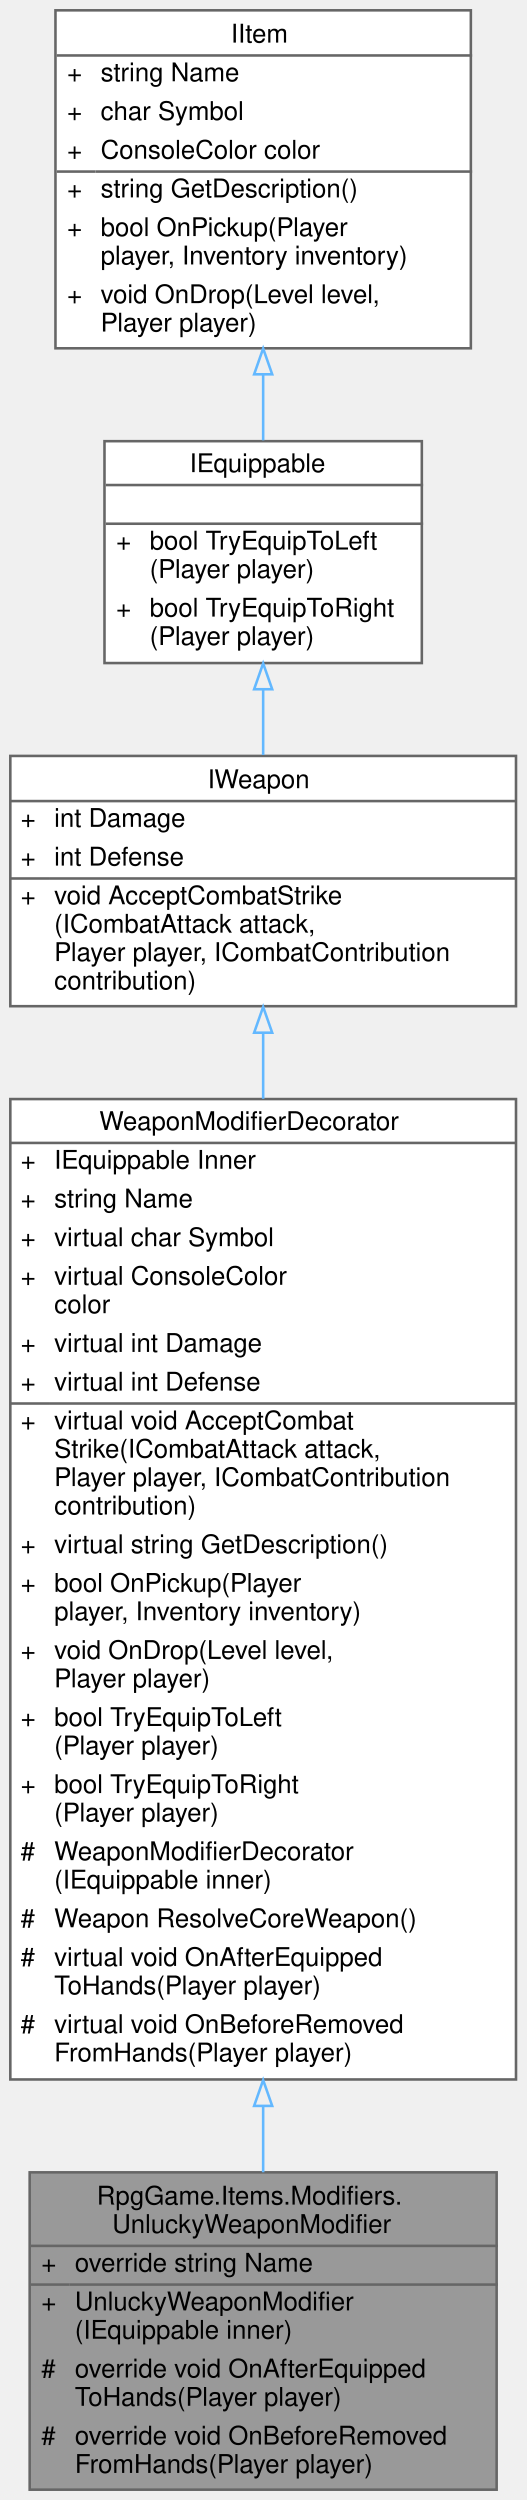
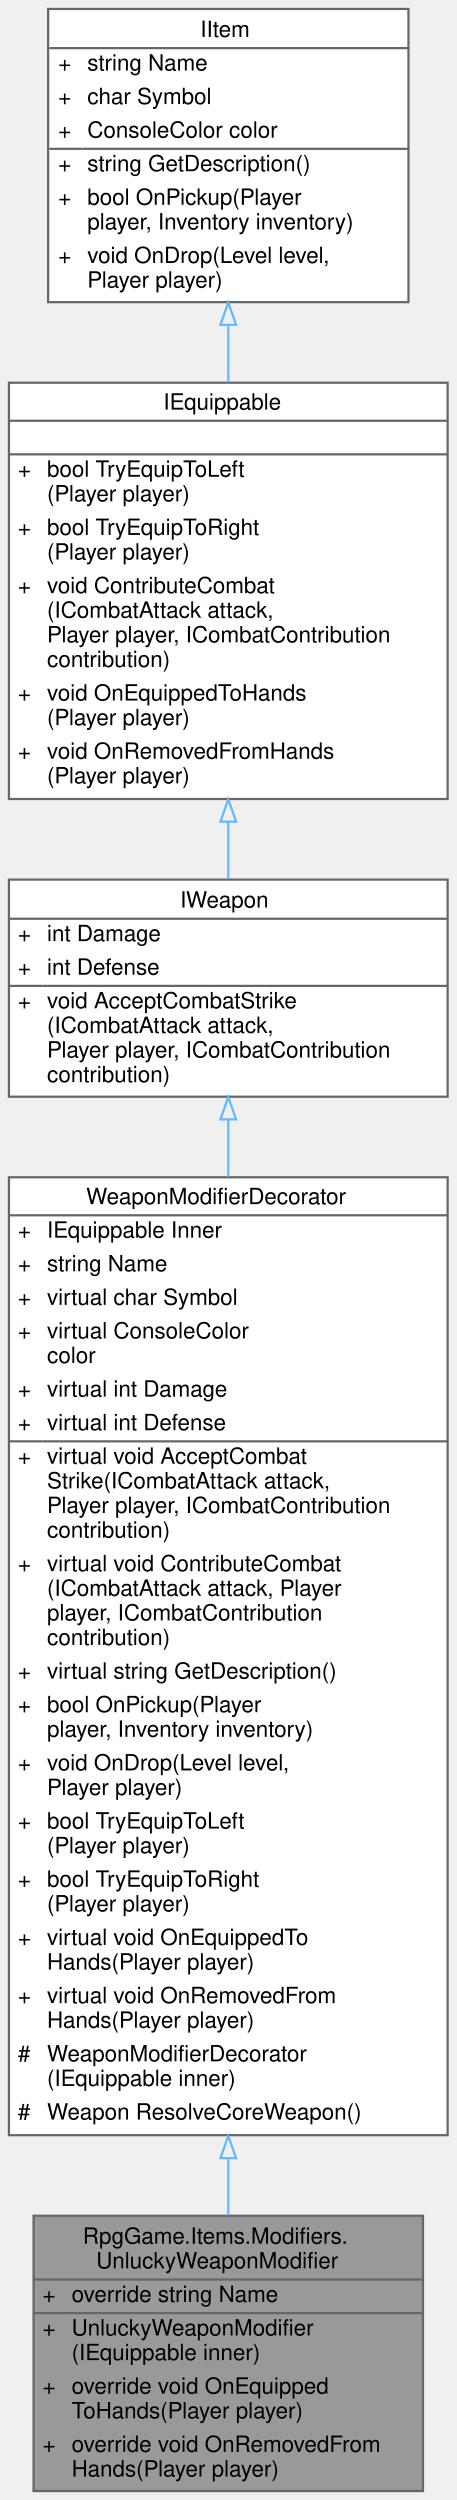
- <svg xmlns="http://www.w3.org/2000/svg" xmlns:xlink="http://www.w3.org/1999/xlink" width="204pt" height="969pt" viewBox="0.00 0.00 204.00 969.00">
-   <g id="graph0" class="graph" transform="scale(1 1) rotate(0) translate(4 965)">
+ <svg xmlns="http://www.w3.org/2000/svg" xmlns:xlink="http://www.w3.org/1999/xlink" width="204pt" height="1117pt" viewBox="0.00 0.00 204.00 1117.00">
+   <g id="graph0" class="graph" transform="scale(1 1) rotate(0) translate(4 1113)">
    <g id="Node000001" class="node">
      <g id="a_Node000001">
        <a xlink:title="Decorator that reduces the player's luck by 5 while this stack is equipped. Name gains an &quot;(Unlucky)&quot;...">
-           <polygon fill="#999999" stroke="transparent" points="188.5,-123 7.5,-123 7.5,0 188.5,0 188.5,-123" />
-           <text text-anchor="start" x="33.5" y="-110.5" font-family="Helvetica,sans-Serif" font-size="10.00">RpgGame.Items.Modifiers.</text>
-           <text text-anchor="start" x="39.5" y="-99.5" font-family="Helvetica,sans-Serif" font-size="10.00">UnluckyWeaponModifier</text>
-           <text text-anchor="start" x="12" y="-84.5" font-family="Helvetica,sans-Serif" font-size="10.00">+</text>
-           <text text-anchor="start" x="25" y="-84.5" font-family="Helvetica,sans-Serif" font-size="10.00">override string Name</text>
-           <text text-anchor="start" x="12" y="-69.5" font-family="Helvetica,sans-Serif" font-size="10.00">+</text>
-           <text text-anchor="start" x="25" y="-69.5" font-family="Helvetica,sans-Serif" font-size="10.00">UnluckyWeaponModifier</text>
-           <text text-anchor="start" x="25" y="-58.5" font-family="Helvetica,sans-Serif" font-size="10.00">(IEquippable inner)</text>
-           <text text-anchor="start" x="12" y="-43.5" font-family="Helvetica,sans-Serif" font-size="10.00">#</text>
-           <text text-anchor="start" x="25" y="-43.5" font-family="Helvetica,sans-Serif" font-size="10.00">override void OnAfterEquipped</text>
-           <text text-anchor="start" x="25" y="-32.5" font-family="Helvetica,sans-Serif" font-size="10.00">ToHands(Player player)</text>
-           <text text-anchor="start" x="12" y="-17.5" font-family="Helvetica,sans-Serif" font-size="10.00">#</text>
-           <text text-anchor="start" x="25" y="-17.5" font-family="Helvetica,sans-Serif" font-size="10.00">override void OnBeforeRemoved</text>
-           <text text-anchor="start" x="25" y="-6.5" font-family="Helvetica,sans-Serif" font-size="10.00">FromHands(Player player)</text>
-           <polygon fill="#666666" stroke="#666666" points="8,-94.5 8,-94.5 189,-94.5 189,-94.5 8,-94.5" />
-           <polygon fill="#666666" stroke="#666666" points="8,-79.5 8,-79.5 23,-79.5 23,-79.5 8,-79.5" />
-           <polygon fill="#666666" stroke="#666666" points="23,-79.5 23,-79.5 189,-79.5 189,-79.5 23,-79.5" />
-           <polygon fill="none" stroke="#666666" points="7.5,0 7.5,-123 188.5,-123 188.5,0 7.5,0" />
+           <polygon fill="#999999" stroke="transparent" points="185,-123 11,-123 11,0 185,0 185,-123" />
+           <text text-anchor="start" x="33" y="-110.5" font-family="Helvetica,sans-Serif" font-size="10.00">RpgGame.Items.Modifiers.</text>
+           <text text-anchor="start" x="39" y="-99.5" font-family="Helvetica,sans-Serif" font-size="10.00">UnluckyWeaponModifier</text>
+           <text text-anchor="start" x="15" y="-84.5" font-family="Helvetica,sans-Serif" font-size="10.00">+</text>
+           <text text-anchor="start" x="28" y="-84.5" font-family="Helvetica,sans-Serif" font-size="10.00">override string Name</text>
+           <text text-anchor="start" x="15" y="-69.5" font-family="Helvetica,sans-Serif" font-size="10.00">+</text>
+           <text text-anchor="start" x="28" y="-69.5" font-family="Helvetica,sans-Serif" font-size="10.00">UnluckyWeaponModifier</text>
+           <text text-anchor="start" x="28" y="-58.5" font-family="Helvetica,sans-Serif" font-size="10.00">(IEquippable inner)</text>
+           <text text-anchor="start" x="15" y="-43.5" font-family="Helvetica,sans-Serif" font-size="10.00">+</text>
+           <text text-anchor="start" x="28" y="-43.5" font-family="Helvetica,sans-Serif" font-size="10.00">override void OnEquipped</text>
+           <text text-anchor="start" x="28" y="-32.5" font-family="Helvetica,sans-Serif" font-size="10.00">ToHands(Player player)</text>
+           <text text-anchor="start" x="15" y="-17.5" font-family="Helvetica,sans-Serif" font-size="10.00">+</text>
+           <text text-anchor="start" x="28" y="-17.5" font-family="Helvetica,sans-Serif" font-size="10.00">override void OnRemovedFrom</text>
+           <text text-anchor="start" x="28" y="-6.5" font-family="Helvetica,sans-Serif" font-size="10.00">Hands(Player player)</text>
+           <polygon fill="#666666" stroke="#666666" points="11,-94.5 11,-94.5 185,-94.5 185,-94.5 11,-94.5" />
+           <polygon fill="#666666" stroke="#666666" points="11,-79.5 11,-79.5 26,-79.5 26,-79.5 11,-79.5" />
+           <polygon fill="#666666" stroke="#666666" points="26,-79.5 26,-79.5 185,-79.5 185,-79.5 26,-79.5" />
+           <polygon fill="none" stroke="#666666" points="11,0 11,-123 185,-123 185,0 11,0" />
        </a>
      </g>
    </g>
    <g id="Node000002" class="node">
      <g id="a_Node000002">
        <a xlink:href="classRpgGame_1_1Items_1_1Modifiers_1_1WeaponModifierDecorator.html" target="_top" xlink:title="Decorator base for Weapon stacks: forwards most behavior to an inner IEquippable while allowing subcl...">
-           <polygon fill="white" stroke="transparent" points="196,-539 0,-539 0,-159 196,-159 196,-539" />
-           <text text-anchor="start" x="34.5" y="-527" font-family="Helvetica,sans-Serif" font-size="10.00">WeaponModifierDecorator</text>
-           <text text-anchor="start" x="4" y="-512" font-family="Helvetica,sans-Serif" font-size="10.00">+</text>
-           <text text-anchor="start" x="17" y="-512" font-family="Helvetica,sans-Serif" font-size="10.00">IEquippable Inner</text>
-           <text text-anchor="start" x="4" y="-497" font-family="Helvetica,sans-Serif" font-size="10.00">+</text>
-           <text text-anchor="start" x="17" y="-497" font-family="Helvetica,sans-Serif" font-size="10.00">string Name</text>
-           <text text-anchor="start" x="4" y="-482" font-family="Helvetica,sans-Serif" font-size="10.00">+</text>
-           <text text-anchor="start" x="17" y="-482" font-family="Helvetica,sans-Serif" font-size="10.00">virtual char Symbol</text>
-           <text text-anchor="start" x="4" y="-467" font-family="Helvetica,sans-Serif" font-size="10.00">+</text>
-           <text text-anchor="start" x="17" y="-467" font-family="Helvetica,sans-Serif" font-size="10.00">virtual ConsoleColor</text>
-           <text text-anchor="start" x="17" y="-456" font-family="Helvetica,sans-Serif" font-size="10.00"> color</text>
-           <text text-anchor="start" x="4" y="-441" font-family="Helvetica,sans-Serif" font-size="10.00">+</text>
-           <text text-anchor="start" x="17" y="-441" font-family="Helvetica,sans-Serif" font-size="10.00">virtual int Damage</text>
-           <text text-anchor="start" x="4" y="-426" font-family="Helvetica,sans-Serif" font-size="10.00">+</text>
-           <text text-anchor="start" x="17" y="-426" font-family="Helvetica,sans-Serif" font-size="10.00">virtual int Defense</text>
+           <polygon fill="white" stroke="transparent" points="196,-587 0,-587 0,-159 196,-159 196,-587" />
+           <text text-anchor="start" x="34.5" y="-575" font-family="Helvetica,sans-Serif" font-size="10.00">WeaponModifierDecorator</text>
+           <text text-anchor="start" x="4" y="-560" font-family="Helvetica,sans-Serif" font-size="10.00">+</text>
+           <text text-anchor="start" x="17" y="-560" font-family="Helvetica,sans-Serif" font-size="10.00">IEquippable Inner</text>
+           <text text-anchor="start" x="4" y="-545" font-family="Helvetica,sans-Serif" font-size="10.00">+</text>
+           <text text-anchor="start" x="17" y="-545" font-family="Helvetica,sans-Serif" font-size="10.00">string Name</text>
+           <text text-anchor="start" x="4" y="-530" font-family="Helvetica,sans-Serif" font-size="10.00">+</text>
+           <text text-anchor="start" x="17" y="-530" font-family="Helvetica,sans-Serif" font-size="10.00">virtual char Symbol</text>
+           <text text-anchor="start" x="4" y="-515" font-family="Helvetica,sans-Serif" font-size="10.00">+</text>
+           <text text-anchor="start" x="17" y="-515" font-family="Helvetica,sans-Serif" font-size="10.00">virtual ConsoleColor</text>
+           <text text-anchor="start" x="17" y="-504" font-family="Helvetica,sans-Serif" font-size="10.00"> color</text>
+           <text text-anchor="start" x="4" y="-489" font-family="Helvetica,sans-Serif" font-size="10.00">+</text>
+           <text text-anchor="start" x="17" y="-489" font-family="Helvetica,sans-Serif" font-size="10.00">virtual int Damage</text>
+           <text text-anchor="start" x="4" y="-474" font-family="Helvetica,sans-Serif" font-size="10.00">+</text>
+           <text text-anchor="start" x="17" y="-474" font-family="Helvetica,sans-Serif" font-size="10.00">virtual int Defense</text>
+           <text text-anchor="start" x="4" y="-459" font-family="Helvetica,sans-Serif" font-size="10.00">+</text>
+           <text text-anchor="start" x="17" y="-459" font-family="Helvetica,sans-Serif" font-size="10.00">virtual void AcceptCombat</text>
+           <text text-anchor="start" x="17" y="-448" font-family="Helvetica,sans-Serif" font-size="10.00">Strike(ICombatAttack attack,</text>
+           <text text-anchor="start" x="17" y="-437" font-family="Helvetica,sans-Serif" font-size="10.00"> Player player, ICombatContribution</text>
+           <text text-anchor="start" x="17" y="-426" font-family="Helvetica,sans-Serif" font-size="10.00"> contribution)</text>
          <text text-anchor="start" x="4" y="-411" font-family="Helvetica,sans-Serif" font-size="10.00">+</text>
-           <text text-anchor="start" x="17" y="-411" font-family="Helvetica,sans-Serif" font-size="10.00">virtual void AcceptCombat</text>
-           <text text-anchor="start" x="17" y="-400" font-family="Helvetica,sans-Serif" font-size="10.00">Strike(ICombatAttack attack,</text>
-           <text text-anchor="start" x="17" y="-389" font-family="Helvetica,sans-Serif" font-size="10.00"> Player player, ICombatContribution</text>
+           <text text-anchor="start" x="17" y="-411" font-family="Helvetica,sans-Serif" font-size="10.00">virtual void ContributeCombat</text>
+           <text text-anchor="start" x="17" y="-400" font-family="Helvetica,sans-Serif" font-size="10.00">(ICombatAttack attack, Player</text>
+           <text text-anchor="start" x="17" y="-389" font-family="Helvetica,sans-Serif" font-size="10.00"> player, ICombatContribution</text>
          <text text-anchor="start" x="17" y="-378" font-family="Helvetica,sans-Serif" font-size="10.00"> contribution)</text>
          <text text-anchor="start" x="4" y="-363" font-family="Helvetica,sans-Serif" font-size="10.00">+</text>
          <text text-anchor="start" x="17" y="-363" font-family="Helvetica,sans-Serif" font-size="10.00">virtual string GetDescription()</text>
          <text text-anchor="start" x="4" y="-348" font-family="Helvetica,sans-Serif" font-size="10.00">+</text>
          <text text-anchor="start" x="17" y="-348" font-family="Helvetica,sans-Serif" font-size="10.00">bool OnPickup(Player</text>
          <text text-anchor="start" x="17" y="-337" font-family="Helvetica,sans-Serif" font-size="10.00"> player, Inventory inventory)</text>
          <text text-anchor="start" x="4" y="-322" font-family="Helvetica,sans-Serif" font-size="10.00">+</text>
          <text text-anchor="start" x="17" y="-322" font-family="Helvetica,sans-Serif" font-size="10.00">void OnDrop(Level level,</text>
          <text text-anchor="start" x="17" y="-311" font-family="Helvetica,sans-Serif" font-size="10.00"> Player player)</text>
          <text text-anchor="start" x="4" y="-296" font-family="Helvetica,sans-Serif" font-size="10.00">+</text>
          <text text-anchor="start" x="17" y="-296" font-family="Helvetica,sans-Serif" font-size="10.00">bool TryEquipToLeft</text>
          <text text-anchor="start" x="17" y="-285" font-family="Helvetica,sans-Serif" font-size="10.00">(Player player)</text>
          <text text-anchor="start" x="4" y="-270" font-family="Helvetica,sans-Serif" font-size="10.00">+</text>
          <text text-anchor="start" x="17" y="-270" font-family="Helvetica,sans-Serif" font-size="10.00">bool TryEquipToRight</text>
          <text text-anchor="start" x="17" y="-259" font-family="Helvetica,sans-Serif" font-size="10.00">(Player player)</text>
-           <text text-anchor="start" x="4" y="-244" font-family="Helvetica,sans-Serif" font-size="10.00">#</text>
-           <text text-anchor="start" x="17" y="-244" font-family="Helvetica,sans-Serif" font-size="10.00">WeaponModifierDecorator</text>
-           <text text-anchor="start" x="17" y="-233" font-family="Helvetica,sans-Serif" font-size="10.00">(IEquippable inner)</text>
-           <text text-anchor="start" x="4" y="-218" font-family="Helvetica,sans-Serif" font-size="10.00">#</text>
-           <text text-anchor="start" x="17" y="-218" font-family="Helvetica,sans-Serif" font-size="10.00">Weapon ResolveCoreWeapon()</text>
-           <text text-anchor="start" x="4" y="-203" font-family="Helvetica,sans-Serif" font-size="10.00">#</text>
-           <text text-anchor="start" x="17" y="-203" font-family="Helvetica,sans-Serif" font-size="10.00">virtual void OnAfterEquipped</text>
-           <text text-anchor="start" x="17" y="-192" font-family="Helvetica,sans-Serif" font-size="10.00">ToHands(Player player)</text>
-           <text text-anchor="start" x="4" y="-177" font-family="Helvetica,sans-Serif" font-size="10.00">#</text>
-           <text text-anchor="start" x="17" y="-177" font-family="Helvetica,sans-Serif" font-size="10.00">virtual void OnBeforeRemoved</text>
-           <text text-anchor="start" x="17" y="-166" font-family="Helvetica,sans-Serif" font-size="10.00">FromHands(Player player)</text>
-           <polygon fill="#666666" stroke="#666666" points="0,-522 0,-522 196,-522 196,-522 0,-522" />
-           <polygon fill="#666666" stroke="#666666" points="0,-421 0,-421 15,-421 15,-421 0,-421" />
-           <polygon fill="#666666" stroke="#666666" points="15,-421 15,-421 196,-421 196,-421 15,-421" />
-           <polygon fill="none" stroke="#666666" points="0,-159 0,-539 196,-539 196,-159 0,-159" />
+           <text text-anchor="start" x="4" y="-244" font-family="Helvetica,sans-Serif" font-size="10.00">+</text>
+           <text text-anchor="start" x="17" y="-244" font-family="Helvetica,sans-Serif" font-size="10.00">virtual void OnEquippedTo</text>
+           <text text-anchor="start" x="17" y="-233" font-family="Helvetica,sans-Serif" font-size="10.00">Hands(Player player)</text>
+           <text text-anchor="start" x="4" y="-218" font-family="Helvetica,sans-Serif" font-size="10.00">+</text>
+           <text text-anchor="start" x="17" y="-218" font-family="Helvetica,sans-Serif" font-size="10.00">virtual void OnRemovedFrom</text>
+           <text text-anchor="start" x="17" y="-207" font-family="Helvetica,sans-Serif" font-size="10.00">Hands(Player player)</text>
+           <text text-anchor="start" x="4" y="-192" font-family="Helvetica,sans-Serif" font-size="10.00">#</text>
+           <text text-anchor="start" x="17" y="-192" font-family="Helvetica,sans-Serif" font-size="10.00">WeaponModifierDecorator</text>
+           <text text-anchor="start" x="17" y="-181" font-family="Helvetica,sans-Serif" font-size="10.00">(IEquippable inner)</text>
+           <text text-anchor="start" x="4" y="-166" font-family="Helvetica,sans-Serif" font-size="10.00">#</text>
+           <text text-anchor="start" x="17" y="-166" font-family="Helvetica,sans-Serif" font-size="10.00">Weapon ResolveCoreWeapon()</text>
+           <polygon fill="#666666" stroke="#666666" points="0,-570 0,-570 196,-570 196,-570 0,-570" />
+           <polygon fill="#666666" stroke="#666666" points="0,-469 0,-469 15,-469 15,-469 0,-469" />
+           <polygon fill="#666666" stroke="#666666" points="15,-469 15,-469 196,-469 196,-469 15,-469" />
+           <polygon fill="none" stroke="#666666" points="0,-159 0,-587 196,-587 196,-159 0,-159" />
        </a>
      </g>
    </g>
    <g id="edge1_Node000001_Node000002" class="edge">
      <g id="a_edge1_Node000001_Node000002">
        <a xlink:title=" ">
-           <path fill="none" stroke="#63b8ff" d="M98,-148.55C98,-139.63 98,-131.06 98,-123.02" />
-           <polygon fill="none" stroke="#63b8ff" points="94.5,-148.76 98,-158.76 101.5,-148.76 94.5,-148.76" />
+           <path fill="none" stroke="#63b8ff" d="M98,-148.57C98,-139.7 98,-131.21 98,-123.25" />
+           <polygon fill="none" stroke="#63b8ff" points="94.5,-148.73 98,-158.73 101.5,-148.73 94.5,-148.73" />
        </a>
      </g>
    </g>
    <g id="Node000003" class="node">
      <g id="a_Node000003">
        <a xlink:href="interfaceRpgGame_1_1Items_1_1IWeapon.html" target="_top" xlink:title="An equippable item that contributes a damage value (typically a weapon).">
-           <polygon fill="white" stroke="transparent" points="196,-672 0,-672 0,-575 196,-575 196,-672" />
-           <text text-anchor="start" x="76.5" y="-659.5" font-family="Helvetica,sans-Serif" font-size="10.00">IWeapon</text>
-           <text text-anchor="start" x="4" y="-644.5" font-family="Helvetica,sans-Serif" font-size="10.00">+</text>
-           <text text-anchor="start" x="17" y="-644.5" font-family="Helvetica,sans-Serif" font-size="10.00">int Damage</text>
-           <text text-anchor="start" x="4" y="-629.5" font-family="Helvetica,sans-Serif" font-size="10.00">+</text>
-           <text text-anchor="start" x="17" y="-629.5" font-family="Helvetica,sans-Serif" font-size="10.00">int Defense</text>
-           <text text-anchor="start" x="4" y="-614.5" font-family="Helvetica,sans-Serif" font-size="10.00">+</text>
-           <text text-anchor="start" x="17" y="-614.5" font-family="Helvetica,sans-Serif" font-size="10.00">void AcceptCombatStrike</text>
-           <text text-anchor="start" x="17" y="-603.5" font-family="Helvetica,sans-Serif" font-size="10.00">(ICombatAttack attack,</text>
-           <text text-anchor="start" x="17" y="-592.5" font-family="Helvetica,sans-Serif" font-size="10.00"> Player player, ICombatContribution</text>
-           <text text-anchor="start" x="17" y="-581.5" font-family="Helvetica,sans-Serif" font-size="10.00"> contribution)</text>
-           <polygon fill="#666666" stroke="#666666" points="0,-654.5 0,-654.5 196,-654.5 196,-654.5 0,-654.5" />
-           <polygon fill="#666666" stroke="#666666" points="0,-624.5 0,-624.5 15,-624.5 15,-624.5 0,-624.5" />
-           <polygon fill="#666666" stroke="#666666" points="15,-624.5 15,-624.5 196,-624.5 196,-624.5 15,-624.5" />
-           <polygon fill="none" stroke="#666666" points="0,-575 0,-672 196,-672 196,-575 0,-575" />
+           <polygon fill="white" stroke="transparent" points="196,-720 0,-720 0,-623 196,-623 196,-720" />
+           <text text-anchor="start" x="76.5" y="-707.5" font-family="Helvetica,sans-Serif" font-size="10.00">IWeapon</text>
+           <text text-anchor="start" x="4" y="-692.5" font-family="Helvetica,sans-Serif" font-size="10.00">+</text>
+           <text text-anchor="start" x="17" y="-692.5" font-family="Helvetica,sans-Serif" font-size="10.00">int Damage</text>
+           <text text-anchor="start" x="4" y="-677.5" font-family="Helvetica,sans-Serif" font-size="10.00">+</text>
+           <text text-anchor="start" x="17" y="-677.5" font-family="Helvetica,sans-Serif" font-size="10.00">int Defense</text>
+           <text text-anchor="start" x="4" y="-662.5" font-family="Helvetica,sans-Serif" font-size="10.00">+</text>
+           <text text-anchor="start" x="17" y="-662.5" font-family="Helvetica,sans-Serif" font-size="10.00">void AcceptCombatStrike</text>
+           <text text-anchor="start" x="17" y="-651.5" font-family="Helvetica,sans-Serif" font-size="10.00">(ICombatAttack attack,</text>
+           <text text-anchor="start" x="17" y="-640.5" font-family="Helvetica,sans-Serif" font-size="10.00"> Player player, ICombatContribution</text>
+           <text text-anchor="start" x="17" y="-629.5" font-family="Helvetica,sans-Serif" font-size="10.00"> contribution)</text>
+           <polygon fill="#666666" stroke="#666666" points="0,-702.5 0,-702.5 196,-702.5 196,-702.5 0,-702.5" />
+           <polygon fill="#666666" stroke="#666666" points="0,-672.5 0,-672.5 15,-672.5 15,-672.5 0,-672.5" />
+           <polygon fill="#666666" stroke="#666666" points="15,-672.5 15,-672.5 196,-672.5 196,-672.5 15,-672.5" />
+           <polygon fill="none" stroke="#666666" points="0,-623 0,-720 196,-720 196,-623 0,-623" />
        </a>
      </g>
    </g>
    <g id="edge2_Node000002_Node000003" class="edge">
      <g id="a_edge2_Node000002_Node000003">
        <a xlink:title=" ">
-           <path fill="none" stroke="#63b8ff" d="M98,-564.54C98,-556.54 98,-548 98,-539.11" />
-           <polygon fill="none" stroke="#63b8ff" points="94.5,-564.72 98,-574.72 101.5,-564.72 94.5,-564.72" />
+           <path fill="none" stroke="#63b8ff" d="M98,-612.71C98,-604.72 98,-596.17 98,-587.22" />
+           <polygon fill="none" stroke="#63b8ff" points="94.5,-612.86 98,-622.86 101.5,-612.86 94.5,-612.86" />
        </a>
      </g>
    </g>
    <g id="Node000004" class="node">
      <g id="a_Node000004">
        <a xlink:href="interfaceRpgGame_1_1Items_1_1IEquippable.html" target="_top" xlink:title="Represents an item that can be equipped by the player.">
-           <polygon fill="white" stroke="transparent" points="159.5,-794 36.5,-794 36.5,-708 159.5,-708 159.5,-794" />
-           <text text-anchor="start" x="69.5" y="-782" font-family="Helvetica,sans-Serif" font-size="10.00">IEquippable</text>
-           <text text-anchor="start" x="96.5" y="-767" font-family="Helvetica,sans-Serif" font-size="10.00"> </text>
-           <text text-anchor="start" x="41" y="-752" font-family="Helvetica,sans-Serif" font-size="10.00">+</text>
-           <text text-anchor="start" x="54" y="-752" font-family="Helvetica,sans-Serif" font-size="10.00">bool TryEquipToLeft</text>
-           <text text-anchor="start" x="54" y="-741" font-family="Helvetica,sans-Serif" font-size="10.00">(Player player)</text>
-           <text text-anchor="start" x="41" y="-726" font-family="Helvetica,sans-Serif" font-size="10.00">+</text>
-           <text text-anchor="start" x="54" y="-726" font-family="Helvetica,sans-Serif" font-size="10.00">bool TryEquipToRight</text>
-           <text text-anchor="start" x="54" y="-715" font-family="Helvetica,sans-Serif" font-size="10.00">(Player player)</text>
-           <polygon fill="#666666" stroke="#666666" points="37,-777 37,-777 160,-777 160,-777 37,-777" />
-           <polygon fill="#666666" stroke="#666666" points="37,-762 37,-762 160,-762 160,-762 37,-762" />
-           <polygon fill="none" stroke="#666666" points="36.5,-708 36.5,-794 159.5,-794 159.5,-708 36.5,-708" />
+           <polygon fill="white" stroke="transparent" points="196,-942 0,-942 0,-756 196,-756 196,-942" />
+           <text text-anchor="start" x="69" y="-930" font-family="Helvetica,sans-Serif" font-size="10.00">IEquippable</text>
+           <text text-anchor="start" x="96" y="-915" font-family="Helvetica,sans-Serif" font-size="10.00"> </text>
+           <text text-anchor="start" x="4" y="-900" font-family="Helvetica,sans-Serif" font-size="10.00">+</text>
+           <text text-anchor="start" x="17" y="-900" font-family="Helvetica,sans-Serif" font-size="10.00">bool TryEquipToLeft</text>
+           <text text-anchor="start" x="17" y="-889" font-family="Helvetica,sans-Serif" font-size="10.00">(Player player)</text>
+           <text text-anchor="start" x="4" y="-874" font-family="Helvetica,sans-Serif" font-size="10.00">+</text>
+           <text text-anchor="start" x="17" y="-874" font-family="Helvetica,sans-Serif" font-size="10.00">bool TryEquipToRight</text>
+           <text text-anchor="start" x="17" y="-863" font-family="Helvetica,sans-Serif" font-size="10.00">(Player player)</text>
+           <text text-anchor="start" x="4" y="-848" font-family="Helvetica,sans-Serif" font-size="10.00">+</text>
+           <text text-anchor="start" x="17" y="-848" font-family="Helvetica,sans-Serif" font-size="10.00">void ContributeCombat</text>
+           <text text-anchor="start" x="17" y="-837" font-family="Helvetica,sans-Serif" font-size="10.00">(ICombatAttack attack,</text>
+           <text text-anchor="start" x="17" y="-826" font-family="Helvetica,sans-Serif" font-size="10.00"> Player player, ICombatContribution</text>
+           <text text-anchor="start" x="17" y="-815" font-family="Helvetica,sans-Serif" font-size="10.00"> contribution)</text>
+           <text text-anchor="start" x="4" y="-800" font-family="Helvetica,sans-Serif" font-size="10.00">+</text>
+           <text text-anchor="start" x="17" y="-800" font-family="Helvetica,sans-Serif" font-size="10.00">void OnEquippedToHands</text>
+           <text text-anchor="start" x="17" y="-789" font-family="Helvetica,sans-Serif" font-size="10.00">(Player player)</text>
+           <text text-anchor="start" x="4" y="-774" font-family="Helvetica,sans-Serif" font-size="10.00">+</text>
+           <text text-anchor="start" x="17" y="-774" font-family="Helvetica,sans-Serif" font-size="10.00">void OnRemovedFromHands</text>
+           <text text-anchor="start" x="17" y="-763" font-family="Helvetica,sans-Serif" font-size="10.00">(Player player)</text>
+           <polygon fill="#666666" stroke="#666666" points="0,-925 0,-925 196,-925 196,-925 0,-925" />
+           <polygon fill="#666666" stroke="#666666" points="0,-910 0,-910 196,-910 196,-910 0,-910" />
+           <polygon fill="none" stroke="#666666" points="0,-756 0,-942 196,-942 196,-756 0,-756" />
        </a>
      </g>
    </g>
    <g id="edge3_Node000003_Node000004" class="edge">
      <g id="a_edge3_Node000003_Node000004">
        <a xlink:title=" ">
-           <path fill="none" stroke="#63b8ff" d="M98,-697.77C98,-689.35 98,-680.68 98,-672.37" />
-           <polygon fill="none" stroke="#63b8ff" points="94.5,-697.86 98,-707.86 101.5,-697.86 94.5,-697.86" />
+           <path fill="none" stroke="#63b8ff" d="M98,-745.88C98,-737.08 98,-728.47 98,-720.44" />
+           <polygon fill="none" stroke="#63b8ff" points="94.5,-745.88 98,-755.88 101.5,-745.88 94.5,-745.88" />
        </a>
      </g>
    </g>
    <g id="Node000005" class="node">
      <g id="a_Node000005">
        <a xlink:href="interfaceRpgGame_1_1Items_1_1IItem.html" target="_top" xlink:title="Defines the contract for all items that can exist within the game world.">
-           <polygon fill="white" stroke="transparent" points="178.5,-961 17.5,-961 17.5,-830 178.5,-830 178.5,-961" />
-           <text text-anchor="start" x="85.5" y="-948.5" font-family="Helvetica,sans-Serif" font-size="10.00">IItem</text>
-           <text text-anchor="start" x="22" y="-933.5" font-family="Helvetica,sans-Serif" font-size="10.00">+</text>
-           <text text-anchor="start" x="35" y="-933.5" font-family="Helvetica,sans-Serif" font-size="10.00">string Name</text>
-           <text text-anchor="start" x="22" y="-918.5" font-family="Helvetica,sans-Serif" font-size="10.00">+</text>
-           <text text-anchor="start" x="35" y="-918.5" font-family="Helvetica,sans-Serif" font-size="10.00">char Symbol</text>
-           <text text-anchor="start" x="22" y="-903.5" font-family="Helvetica,sans-Serif" font-size="10.00">+</text>
-           <text text-anchor="start" x="35" y="-903.5" font-family="Helvetica,sans-Serif" font-size="10.00">ConsoleColor color</text>
-           <text text-anchor="start" x="22" y="-888.5" font-family="Helvetica,sans-Serif" font-size="10.00">+</text>
-           <text text-anchor="start" x="35" y="-888.5" font-family="Helvetica,sans-Serif" font-size="10.00">string GetDescription()</text>
-           <text text-anchor="start" x="22" y="-873.5" font-family="Helvetica,sans-Serif" font-size="10.00">+</text>
-           <text text-anchor="start" x="35" y="-873.5" font-family="Helvetica,sans-Serif" font-size="10.00">bool OnPickup(Player</text>
-           <text text-anchor="start" x="35" y="-862.5" font-family="Helvetica,sans-Serif" font-size="10.00"> player, Inventory inventory)</text>
-           <text text-anchor="start" x="22" y="-847.5" font-family="Helvetica,sans-Serif" font-size="10.00">+</text>
-           <text text-anchor="start" x="35" y="-847.5" font-family="Helvetica,sans-Serif" font-size="10.00">void OnDrop(Level level,</text>
-           <text text-anchor="start" x="35" y="-836.5" font-family="Helvetica,sans-Serif" font-size="10.00"> Player player)</text>
-           <polygon fill="#666666" stroke="#666666" points="18,-943.5 18,-943.5 179,-943.5 179,-943.5 18,-943.5" />
-           <polygon fill="#666666" stroke="#666666" points="18,-898.5 18,-898.5 33,-898.5 33,-898.5 18,-898.5" />
-           <polygon fill="#666666" stroke="#666666" points="33,-898.5 33,-898.5 179,-898.5 179,-898.5 33,-898.5" />
-           <polygon fill="none" stroke="#666666" points="17.5,-830 17.5,-961 178.5,-961 178.5,-830 17.5,-830" />
+           <polygon fill="white" stroke="transparent" points="178.5,-1109 17.5,-1109 17.5,-978 178.5,-978 178.5,-1109" />
+           <text text-anchor="start" x="85.5" y="-1096.5" font-family="Helvetica,sans-Serif" font-size="10.00">IItem</text>
+           <text text-anchor="start" x="22" y="-1081.5" font-family="Helvetica,sans-Serif" font-size="10.00">+</text>
+           <text text-anchor="start" x="35" y="-1081.5" font-family="Helvetica,sans-Serif" font-size="10.00">string Name</text>
+           <text text-anchor="start" x="22" y="-1066.5" font-family="Helvetica,sans-Serif" font-size="10.00">+</text>
+           <text text-anchor="start" x="35" y="-1066.5" font-family="Helvetica,sans-Serif" font-size="10.00">char Symbol</text>
+           <text text-anchor="start" x="22" y="-1051.5" font-family="Helvetica,sans-Serif" font-size="10.00">+</text>
+           <text text-anchor="start" x="35" y="-1051.5" font-family="Helvetica,sans-Serif" font-size="10.00">ConsoleColor color</text>
+           <text text-anchor="start" x="22" y="-1036.5" font-family="Helvetica,sans-Serif" font-size="10.00">+</text>
+           <text text-anchor="start" x="35" y="-1036.5" font-family="Helvetica,sans-Serif" font-size="10.00">string GetDescription()</text>
+           <text text-anchor="start" x="22" y="-1021.5" font-family="Helvetica,sans-Serif" font-size="10.00">+</text>
+           <text text-anchor="start" x="35" y="-1021.5" font-family="Helvetica,sans-Serif" font-size="10.00">bool OnPickup(Player</text>
+           <text text-anchor="start" x="35" y="-1010.5" font-family="Helvetica,sans-Serif" font-size="10.00"> player, Inventory inventory)</text>
+           <text text-anchor="start" x="22" y="-995.5" font-family="Helvetica,sans-Serif" font-size="10.00">+</text>
+           <text text-anchor="start" x="35" y="-995.5" font-family="Helvetica,sans-Serif" font-size="10.00">void OnDrop(Level level,</text>
+           <text text-anchor="start" x="35" y="-984.5" font-family="Helvetica,sans-Serif" font-size="10.00"> Player player)</text>
+           <polygon fill="#666666" stroke="#666666" points="18,-1091.5 18,-1091.5 179,-1091.5 179,-1091.5 18,-1091.5" />
+           <polygon fill="#666666" stroke="#666666" points="18,-1046.5 18,-1046.5 33,-1046.5 33,-1046.5 18,-1046.5" />
+           <polygon fill="#666666" stroke="#666666" points="33,-1046.5 33,-1046.5 179,-1046.5 179,-1046.5 33,-1046.5" />
+           <polygon fill="none" stroke="#666666" points="17.5,-978 17.5,-1109 178.5,-1109 178.5,-978 17.5,-978" />
        </a>
      </g>
    </g>
    <g id="edge4_Node000004_Node000005" class="edge">
      <g id="a_edge4_Node000004_Node000005">
        <a xlink:title=" ">
-           <path fill="none" stroke="#63b8ff" d="M98,-819.7C98,-811 98,-802.36 98,-794.32" />
-           <polygon fill="none" stroke="#63b8ff" points="94.5,-819.92 98,-829.92 101.5,-819.92 94.5,-819.92" />
+           <path fill="none" stroke="#63b8ff" d="M98,-967.77C98,-959.38 98,-950.77 98,-942.2" />
+           <polygon fill="none" stroke="#63b8ff" points="94.5,-967.86 98,-977.86 101.5,-967.86 94.5,-967.86" />
        </a>
      </g>
    </g>
  </g>
</svg>
